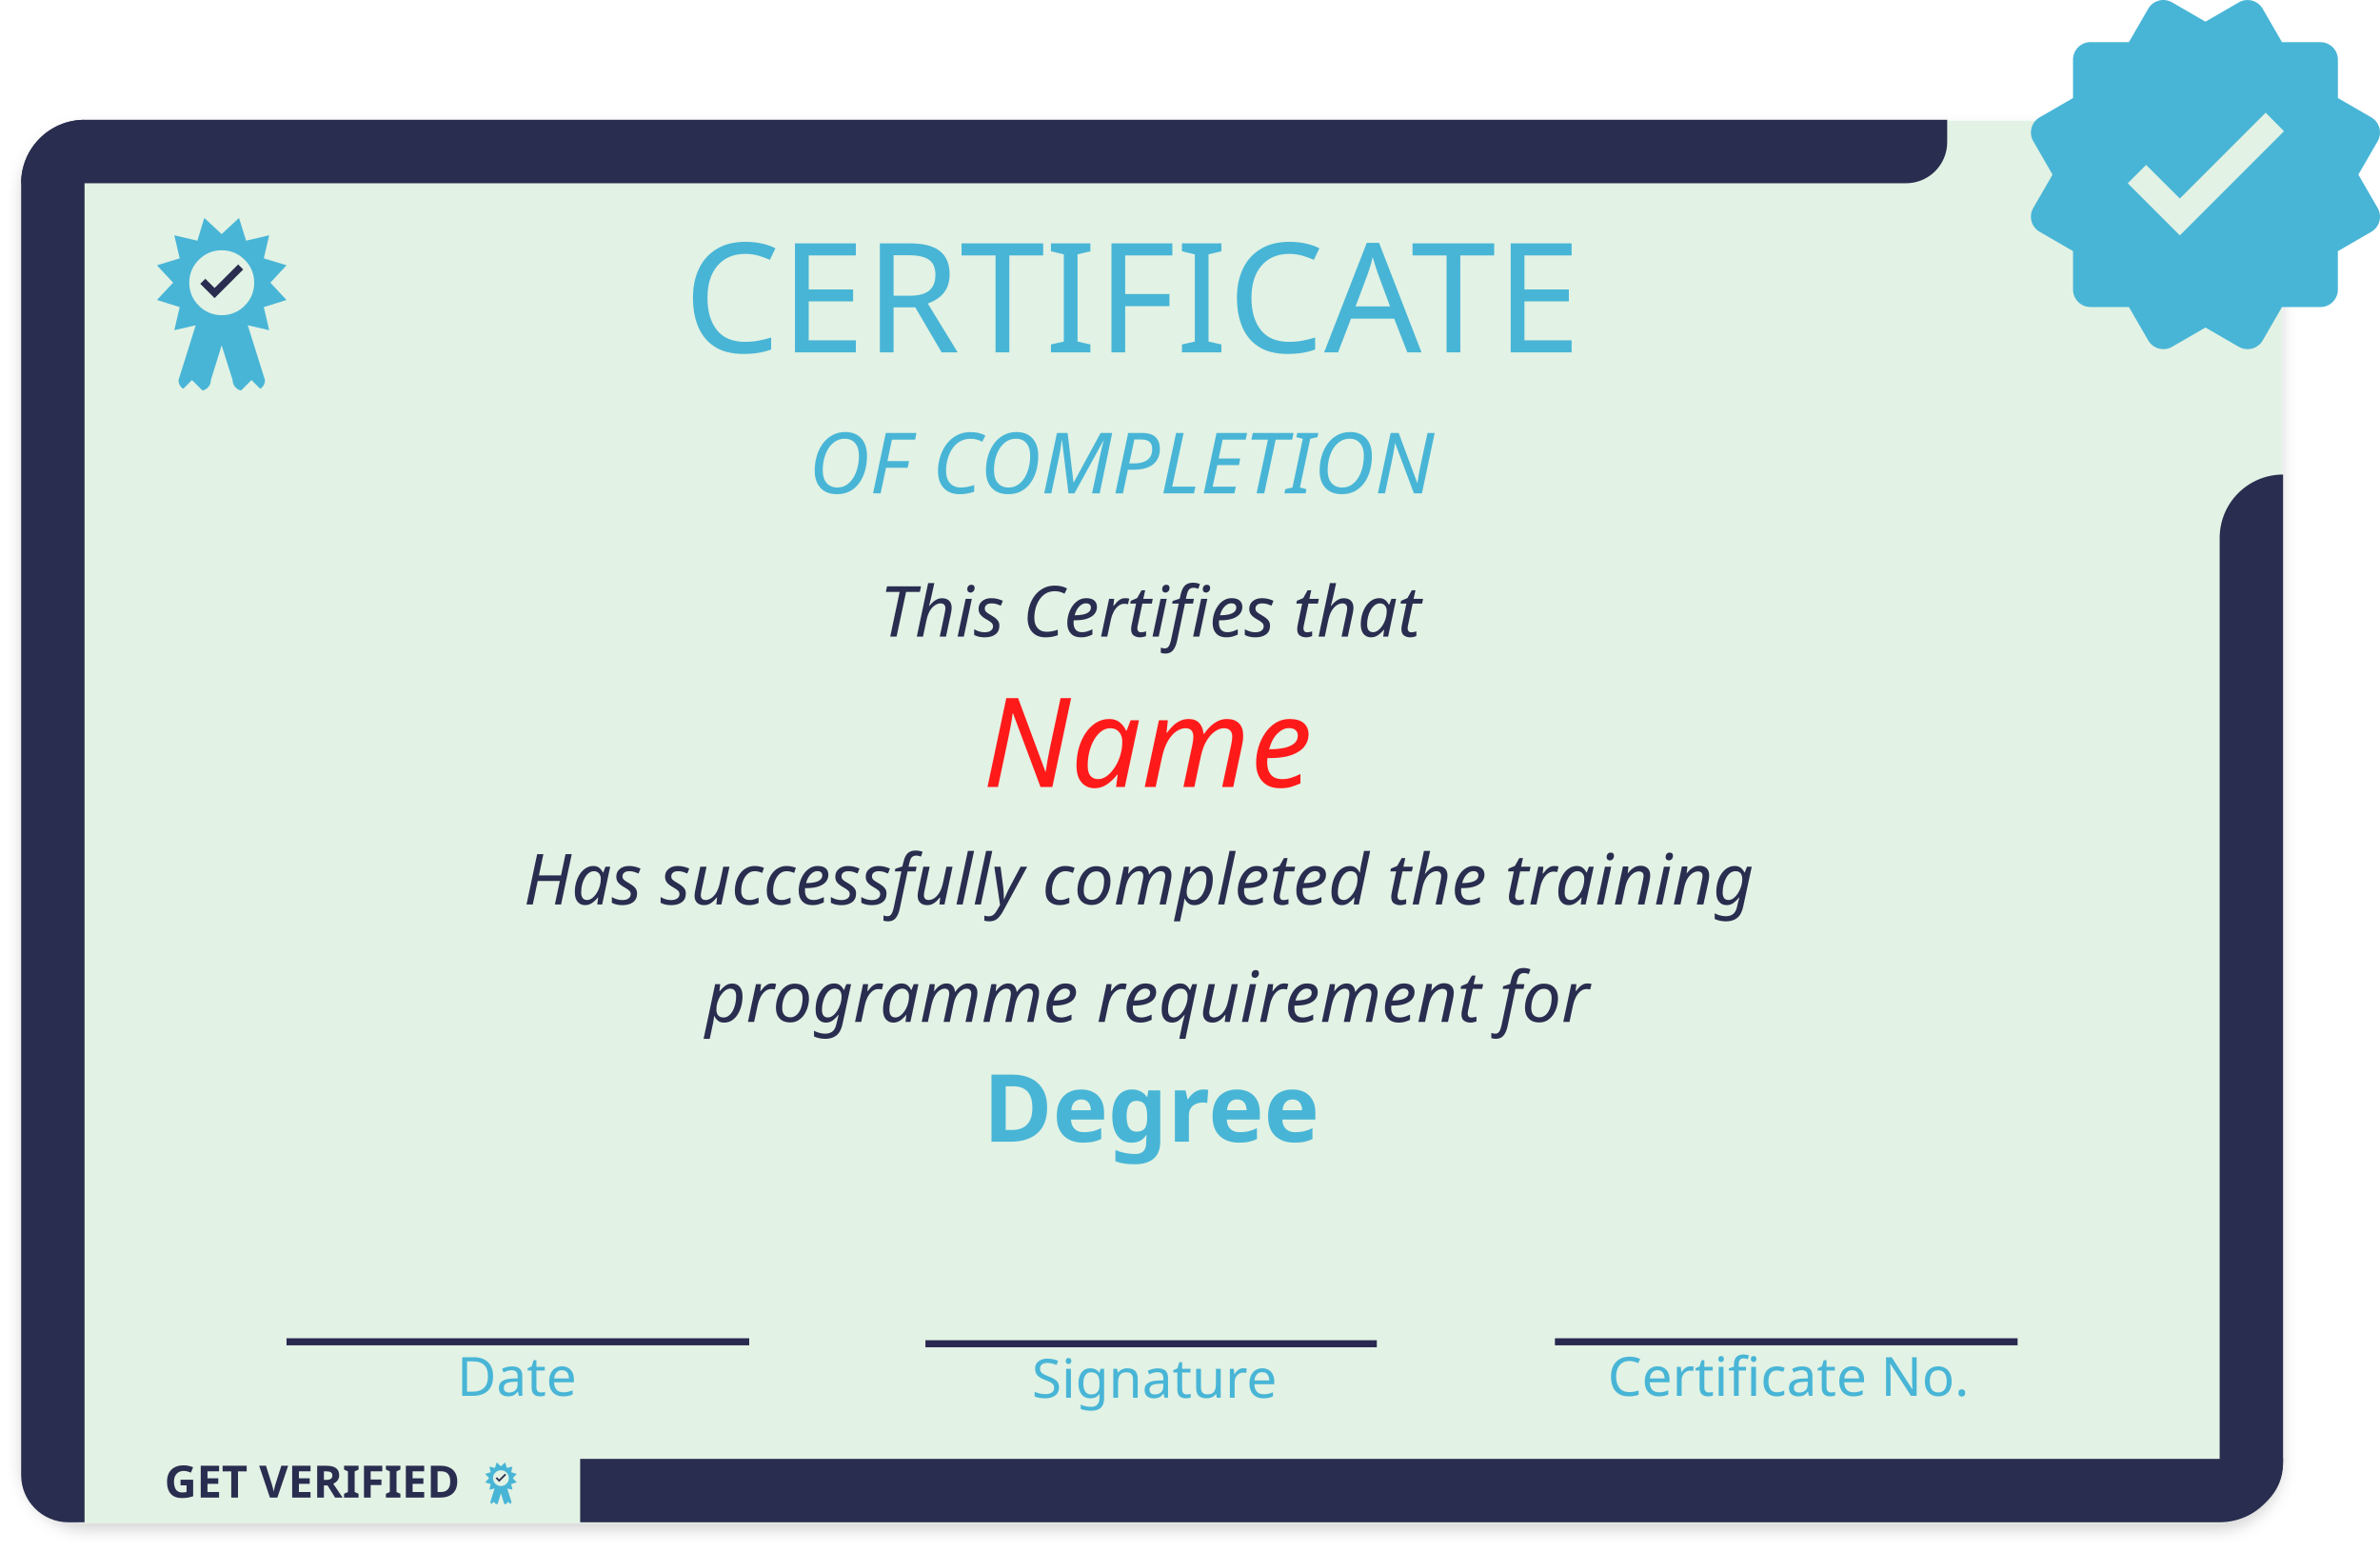
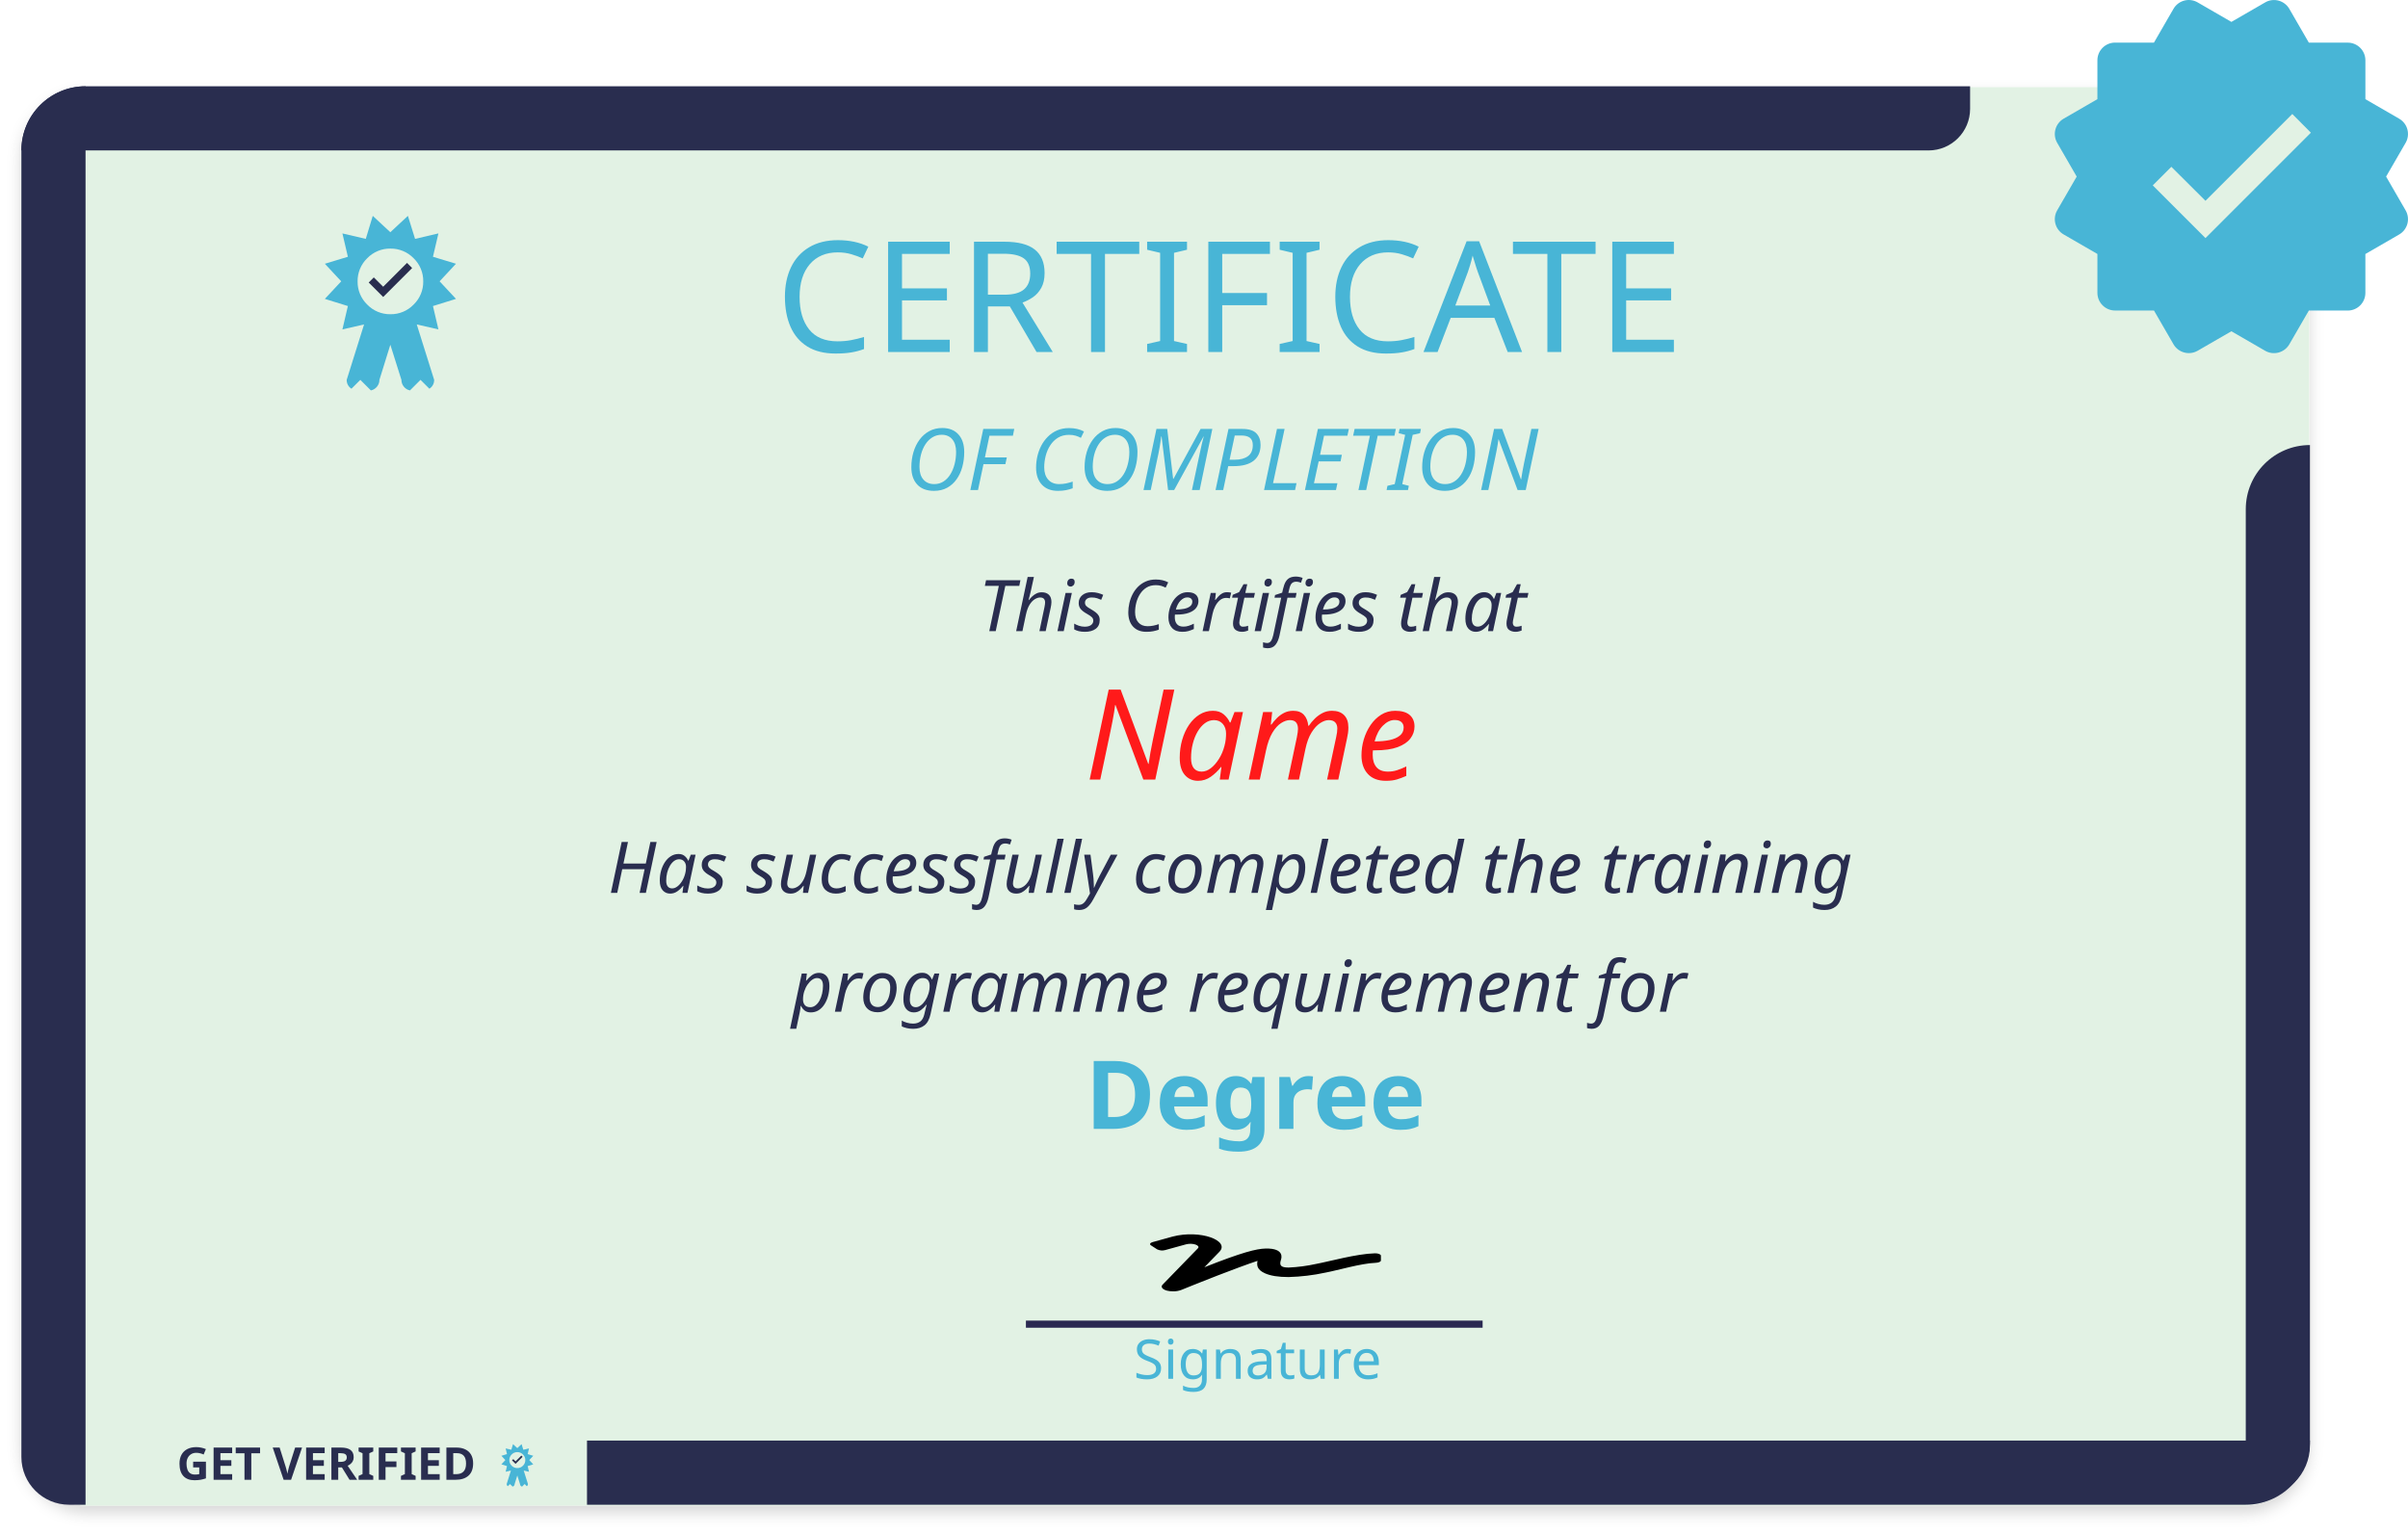
- <svg xmlns="http://www.w3.org/2000/svg" width="1013.262" height="660.357" viewBox="0 0 1013.262 660.357">
+ <svg xmlns="http://www.w3.org/2000/svg" width="1013.262" height="645.675" viewBox="0 0 1013.262 645.675">
  <defs>
-     <filter id="Rectangle_14" x="0" y="45.357" width="980.623" height="615" filterUnits="userSpaceOnUse">
+     <filter id="Rectangle_14" x="0" y="30.675" width="980.623" height="615" filterUnits="userSpaceOnUse">
      <feOffset dy="3" input="SourceAlpha" />
      <feGaussianBlur stdDeviation="3" result="blur" />
      <feFlood flood-opacity="0.161" />
      <feComposite operator="in" in2="blur" />
      <feComposite in="SourceGraphic" />
    </filter>
  </defs>
-   <g id="Group_81" data-name="Group 81" transform="translate(-212.39 -217.821)">
-     <g id="Group_68" data-name="Group 68" transform="translate(123.87 4.821)">
-       <g id="Group_63" data-name="Group 63" transform="translate(-177.553 25.357)">
-         <g transform="matrix(1, 0, 0, 1, 266.07, 187.64)" filter="url(#Rectangle_14)">
-           <rect id="Rectangle_14-2" data-name="Rectangle 14" width="962.623" height="597" rx="28" transform="translate(9 51.36)" fill="#e2f2e4" />
+   <g id="Group_81" data-name="Group 81" transform="translate(-116.409 -212.308)">
+     <g id="Group_68" data-name="Group 68" transform="translate(-53.684 30.179)">
+       <g id="Group_63" data-name="Group 63">
+         <g transform="matrix(1, 0, 0, 1, 170.09, 182.13)" filter="url(#Rectangle_14)">
+           <rect id="Rectangle_14-2" data-name="Rectangle 14" width="962.623" height="597" rx="28" transform="translate(9 36.67)" fill="#e2f2e4" />
        </g>
-         <g id="Group_62" data-name="Group 62" transform="translate(1130.72 187.643)">
+         <g id="Group_62" data-name="Group 62" transform="translate(1034.74 182.13)">
          <path id="bxs-certification" d="M3.271,97.178a7.381,7.381,0,0,0,3.467,4.514l14.206,8.214v16.359a7.44,7.44,0,0,0,7.44,7.44H44.743l8.214,14.211a7.455,7.455,0,0,0,10.163,2.723l14.2-8.2,14.211,8.214a7.455,7.455,0,0,0,10.163-2.723l8.209-14.206h16.359a7.44,7.44,0,0,0,7.44-7.44V109.926l14.206-8.214a7.43,7.43,0,0,0,2.723-10.163l-8.209-14.211,8.214-14.206a7.44,7.44,0,0,0-2.723-10.163l-14.206-8.214V28.4a7.44,7.44,0,0,0-7.44-7.44H109.91L101.7,6.749a7.47,7.47,0,0,0-4.514-3.467,7.4,7.4,0,0,0-5.65.744L77.322,12.235,63.116,4.021A7.425,7.425,0,0,0,52.952,6.734L44.738,20.945H28.38a7.44,7.44,0,0,0-7.44,7.44V44.749L6.733,52.968A7.445,7.445,0,0,0,4.02,63.132l8.209,14.206L4.015,91.544a7.46,7.46,0,0,0-.744,5.64Z" transform="translate(-3.02 -3.016)" fill="#48b5d6" />
          <g id="Group_61" data-name="Group 61" transform="translate(41.218 47.975)">
            <g id="Group_1" data-name="Group 1" transform="translate(0)">
              <path id="Icon_material-verified-user" data-name="Icon material-verified-user" d="M-198.216,73.7l-22.177-22.177,7.818-7.817,14.359,14.3,36.537-36.537,7.817,7.873Z" transform="translate(220.393 -21.474)" fill="#e2f2e4" />
            </g>
          </g>
        </g>
      </g>
-       <text id="CERTIFICATE" transform="translate(579 363)" fill="#48b5d6" font-size="65" font-family="AvenirNext-DemiBold, Avenir Next" font-weight="300">
+       <text id="CERTIFICATE" transform="translate(695.834 330.272)" fill="#48b5d6" font-size="65" font-family="AvenirNext-DemiBold, Avenir Next" font-weight="300">
        <tspan x="-199.42" y="0">CERTIFICATE</tspan>
      </text>
-       <text id="OF_COMPLETION" data-name="OF COMPLETION" transform="translate(579 423)" fill="#48b5d6" font-size="36" font-family="AvenirNext-Italic, Avenir Next" font-style="italic">
+       <text id="OF_COMPLETION" data-name="OF COMPLETION" transform="translate(697.2 388.363)" fill="#48b5d6" font-size="36" font-family="AvenirNext-Italic, Avenir Next" font-style="italic">
        <tspan x="-146.214" y="0">OF COMPLETION</tspan>
      </text>
-       <text id="This_Certifies_that" data-name="This Certifies that" transform="translate(579 484)" fill="#292d4f" font-size="30" font-family="AvenirNext-Italic, Avenir Next" font-style="italic">
+       <text id="This_Certifies_that" data-name="This Certifies that" transform="translate(697.851 447.754)" fill="#292d4f" font-size="30" font-family="AvenirNext-Italic, Avenir Next" font-style="italic">
        <tspan x="-116.04" y="0">This Certifies that</tspan>
      </text>
-       <text id="Name" transform="translate(579 548)" fill="#ff1a1a" font-size="53" font-family="AvenirNext-Italic, Avenir Next" font-style="italic">
+       <text id="Name" transform="translate(698.682 510.229)" fill="#ff1a1a" font-size="53" font-family="AvenirNext-Italic, Avenir Next" font-style="italic">
        <tspan x="-72.186" y="0">Name</tspan>
      </text>
-       <text id="Degree" transform="translate(579 699)" fill="#48b5d6" font-size="40" font-family="AvenirNext-Bold, Avenir Next" font-weight="700">
+       <text id="Degree" transform="translate(698.682 657.258)" fill="#48b5d6" font-size="40" font-family="AvenirNext-Bold, Avenir Next" font-weight="700">
        <tspan x="-71.96" y="0">Degree</tspan>
      </text>
-       <text id="Has_successfully_completed_the_training_programme_requirement_for" data-name="Has successfully completed the training programme requirement for" transform="translate(579 598)" fill="#292d4f" font-size="30" font-family="AvenirNext-Italic, Avenir Next" font-style="italic">
+       <text id="Has_successfully_completed_the_training_programme_requirement_for" data-name="Has successfully completed the training programme requirement for" transform="translate(693.471 557.933)" fill="#292d4f" font-size="30" font-family="AvenirNext-Italic, Avenir Next" font-style="italic">
        <tspan x="-267.585" y="0">Has successfully completed the training</tspan>
        <tspan x="-190.275" y="50">programme requirement for</tspan>
      </text>
-       <g id="Group_66" data-name="Group 66" transform="translate(114.337 305.765)">
-         <g id="Group_2" data-name="Group 2" transform="translate(41)">
+       <g id="Group_66" data-name="Group 66" transform="translate(306.79 272.982)">
+         <g id="Group_2" data-name="Group 2">
          <g id="Group_9" data-name="Group 9" transform="translate(0)">
            <g id="Group_7" data-name="Group 7" transform="translate(18.447 19.792)">
              <g id="Group_1-2" data-name="Group 1" transform="translate(0)">
                <path id="Icon_material-verified-user-2" data-name="Icon material-verified-user" d="M-214.3,35.824l-6.093-6.093,2.148-2.148,3.945,3.93,10.038-10.038,2.148,2.163Z" transform="translate(220.393 -21.474)" fill="#292d4f" />
              </g>
            </g>
            <path id="certificatealt" d="M48.286,27.551l6.888,7.39-9.686,3.014,2.3,9.829L38.672,45.7,45.99,69.021a4.28,4.28,0,0,1-2.008,3.731l-3.731-3.731L35.8,73.47a4.5,4.5,0,0,1-2.584-1.614,4.4,4.4,0,0,1-1-2.835l-4.663-14.78-4.592,14.78a4.424,4.424,0,0,1-1,2.835,4.478,4.478,0,0,1-2.584,1.614l-4.449-4.449-3.731,3.731a4.28,4.28,0,0,1-2.008-3.731L16.5,45.7,7.39,47.784l2.3-9.829L0,34.941l6.888-7.39L0,20.161,9.686,17.22,7.39,7.392l9.829,2.3L20.161,0l7.39,6.888L34.941,0l3.014,9.686,9.829-2.3-2.3,9.829,9.686,2.941Zm-20.7-13.776a13.3,13.3,0,0,0-9.757,4.053,13.3,13.3,0,0,0-4.053,9.757,13.3,13.3,0,0,0,4.053,9.757A13.3,13.3,0,0,0,27.588,41.4a13.3,13.3,0,0,0,9.757-4.053A13.3,13.3,0,0,0,41.4,27.586a13.3,13.3,0,0,0-4.053-9.757A13.3,13.3,0,0,0,27.588,13.776Z" fill="#48b5d6" />
          </g>
        </g>
      </g>
-       <g id="Group_70" data-name="Group 70" transform="translate(-0.509 -15)">
-         <g id="Group_65" data-name="Group 65" transform="translate(210.521 799.167)">
-           <text id="Date" transform="translate(97.999 23)" fill="#48b5d6" font-size="23" font-family="AvenirNext-Regular, Avenir Next">
-             <tspan x="-24.955" y="0">Date</tspan>
-           </text>
-           <line id="Line_1" data-name="Line 1" x2="196.978" transform="translate(0.5)" fill="none" stroke="#2a2951" stroke-width="3" />
-         </g>
-         <g id="Group_67" data-name="Group 67" transform="translate(750.52 799.167)">
-           <text id="Certificate_No." data-name="Certificate No." transform="translate(98 23)" fill="#48b5d6" font-size="23" font-family="AvenirNext-Regular, Avenir Next">
-             <tspan x="-75.037" y="0">Certificate No.</tspan>
-           </text>
-           <line id="Line_1-2" data-name="Line 1" x2="196.978" transform="translate(0.5)" fill="none" stroke="#2a2951" stroke-width="3" />
-         </g>
-         <g id="Group_69" data-name="Group 69" transform="translate(482.52 800)">
-           <text id="Signature" transform="translate(96 23)" fill="#48b5d6" font-size="23" font-family="AvenirNext-Regular, Avenir Next">
+       <g id="Group_70" data-name="Group 70" transform="translate(601.79 739.448)">
+         <g id="Group_69" data-name="Group 69" transform="translate(0)">
+           <text id="Signature" transform="translate(95.5 23)" fill="#48b5d6" font-size="23" font-family="AvenirNext-Regular, Avenir Next">
            <tspan x="-50.174" y="0">Signature</tspan>
          </text>
-           <line id="Line_1-3" data-name="Line 1" x2="192.173" transform="translate(0.5)" fill="none" stroke="#2a2951" stroke-width="3" />
+           <line id="Line_1" data-name="Line 1" x2="192.173" fill="none" stroke="#2a2951" stroke-width="3" />
        </g>
      </g>
    </g>
-     <g id="Group_73" data-name="Group 73" transform="translate(133.39 -2.179)">
-       <path id="Rectangle_15" data-name="Rectangle 15" d="M27,0H820a0,0,0,0,1,0,0V9.5A17.5,17.5,0,0,1,802.5,27H0a0,0,0,0,1,0,0v0A27,27,0,0,1,27,0Z" transform="translate(88 271)" fill="#292d4f" />
-       <path id="Rectangle_16" data-name="Rectangle 16" d="M0,0H597a0,0,0,0,1,0,0V6.9A20.1,20.1,0,0,1,576.9,27H27A27,27,0,0,1,0,0V0A0,0,0,0,1,0,0Z" transform="translate(115 271) rotate(90)" fill="#292d4f" />
-       <path id="Rectangle_15-2" data-name="Rectangle 15" d="M27,0H725a0,0,0,0,1,0,0V27a0,0,0,0,1,0,0H0a0,0,0,0,1,0,0v0A27,27,0,0,1,27,0Z" transform="translate(1051 868) rotate(180)" fill="#292d4f" />
-       <path id="Rectangle_16-2" data-name="Rectangle 16" d="M0,0H416a27,27,0,0,1,27,27v0a0,0,0,0,1,0,0H22A22,22,0,0,1,0,5V0A0,0,0,0,1,0,0Z" transform="translate(1024 865) rotate(-90)" fill="#292d4f" />
+     <g id="Group_73" data-name="Group 73" transform="translate(125.409 248.626)">
+       <path id="Rectangle_15" data-name="Rectangle 15" d="M27,0H820a0,0,0,0,1,0,0V9.5A17.5,17.5,0,0,1,802.5,27H0a0,0,0,0,1,0,0v0A27,27,0,0,1,27,0Z" fill="#292d4f" />
+       <path id="Rectangle_16" data-name="Rectangle 16" d="M0,0H597a0,0,0,0,1,0,0V6.9A20.1,20.1,0,0,1,576.9,27H27A27,27,0,0,1,0,0V0A0,0,0,0,1,0,0Z" transform="translate(27) rotate(90)" fill="#292d4f" />
+       <path id="Rectangle_15-2" data-name="Rectangle 15" d="M27,0H725a0,0,0,0,1,0,0V27a0,0,0,0,1,0,0H0a0,0,0,0,1,0,0v0A27,27,0,0,1,27,0Z" transform="translate(963 597) rotate(180)" fill="#292d4f" />
+       <path id="Rectangle_16-2" data-name="Rectangle 16" d="M0,0H416a27,27,0,0,1,27,27v0a0,0,0,0,1,0,0H22A22,22,0,0,1,0,5V0A0,0,0,0,1,0,0Z" transform="translate(936 594) rotate(-90)" fill="#292d4f" />
    </g>
-     <g id="Group_72" data-name="Group 72" transform="translate(242.468 822.321)">
-       <text id="GET_VERIFIED" data-name="GET VERIFIED" transform="translate(39.922 33)" fill="#292d4f" font-size="19" font-family="AvenirNext-Bold, Avenir Next" font-weight="700">
+     <g id="Group_72" data-name="Group 72" transform="translate(190.828 816.126)">
+       <text id="GET_VERIFIED" data-name="GET VERIFIED" transform="translate(0 19)" fill="#292d4f" font-size="19" font-family="AvenirNext-Bold, Avenir Next" font-weight="700">
        <tspan x="0" y="0">GET VERIFIED</tspan>
      </text>
-       <g id="Group_8" data-name="Group 8" transform="translate(186.477 19.639)">
-         <g id="Group_2-2" data-name="Group 2" transform="translate(-10 -1.639)">
+       <g id="Group_8" data-name="Group 8" transform="translate(136.555 4)">
+         <g id="Group_2-2" data-name="Group 2">
          <g id="Group_9-2" data-name="Group 9" transform="translate(0)">
            <g id="Group_7-2" data-name="Group 7" transform="translate(4.486 4.813)">
              <g id="Group_1-3" data-name="Group 1" transform="translate(0)">
                <path id="Icon_material-verified-user-3" data-name="Icon material-verified-user" d="M-218.911,24.964l-1.482-1.482.522-.522.959.956,2.441-2.441.522.526Z" transform="translate(220.393 -21.474)" fill="#292d4f" />
              </g>
            </g>
            <path id="certificatealt-2" data-name="certificatealt" d="M11.742,6.7l1.675,1.8-2.355.733.558,2.39L9.4,11.114l1.78,5.671a1.041,1.041,0,0,1-.488.907l-.907-.907L8.707,17.867a1.094,1.094,0,0,1-.628-.393,1.071,1.071,0,0,1-.244-.689L6.7,13.191,5.583,16.785a1.076,1.076,0,0,1-.244.689,1.089,1.089,0,0,1-.628.393L3.629,16.785l-.907.907a1.041,1.041,0,0,1-.488-.907l1.78-5.671L1.8,11.62l.558-2.39L0,8.5,1.675,6.7,0,4.9l2.355-.715L1.8,1.8l2.39.558L4.9,0,6.7,1.675,8.5,0,9.23,2.355,11.62,1.8l-.558,2.39,2.355.715ZM6.709,3.35a3.235,3.235,0,0,0-2.373.986,3.235,3.235,0,0,0-.986,2.373,3.235,3.235,0,0,0,.986,2.373,3.235,3.235,0,0,0,2.373.986,3.235,3.235,0,0,0,2.373-.986,3.235,3.235,0,0,0,.986-2.373,3.235,3.235,0,0,0-.986-2.373A3.235,3.235,0,0,0,6.709,3.35Z" fill="#48b5d6" />
          </g>
        </g>
      </g>
    </g>
+     <path id="FontAwsome_signature_" data-name="FontAwsome (signature)" d="M94.638,71.987c-7.864.219-19.084,3.419-24.762,4.469A67.434,67.434,0,0,1,58.323,77.98c-3.431,0-3.947-1.012-3.234-3.244.167-.5,1.776-4.95-6.483-4.756-3.811.094-9.762,1.55-25.734,7.875l6.3-6.481c4.615-4.744-8.077-9.468-19.691-6.425L1.146,67.256c-1.123.294-1.457.912-.744,1.381l2.611,1.687a4.829,4.829,0,0,0,3.355.306L15.175,68.2c2.794-.731,6.179.45,4.965,1.694L5.231,85.242C4.2,86.3,5.64,87.986,9.74,87.986a9.269,9.269,0,0,0,3.431-.587c6.407-2.637,23.487-9.418,32.065-12.237-.334,1.781-.319,3.681,3.128,5.237,2.323,1.05,5.663,1.581,9.944,1.581a83.5,83.5,0,0,0,15.531-1.875c5.01-.925,15.03-3.912,21.012-4.112,1.29-.044,2.308-.456,2.308-.987V73C97.189,72.43,96.02,71.949,94.638,71.987Z" transform="translate(600.323 667.819)" />
  </g>
</svg>
